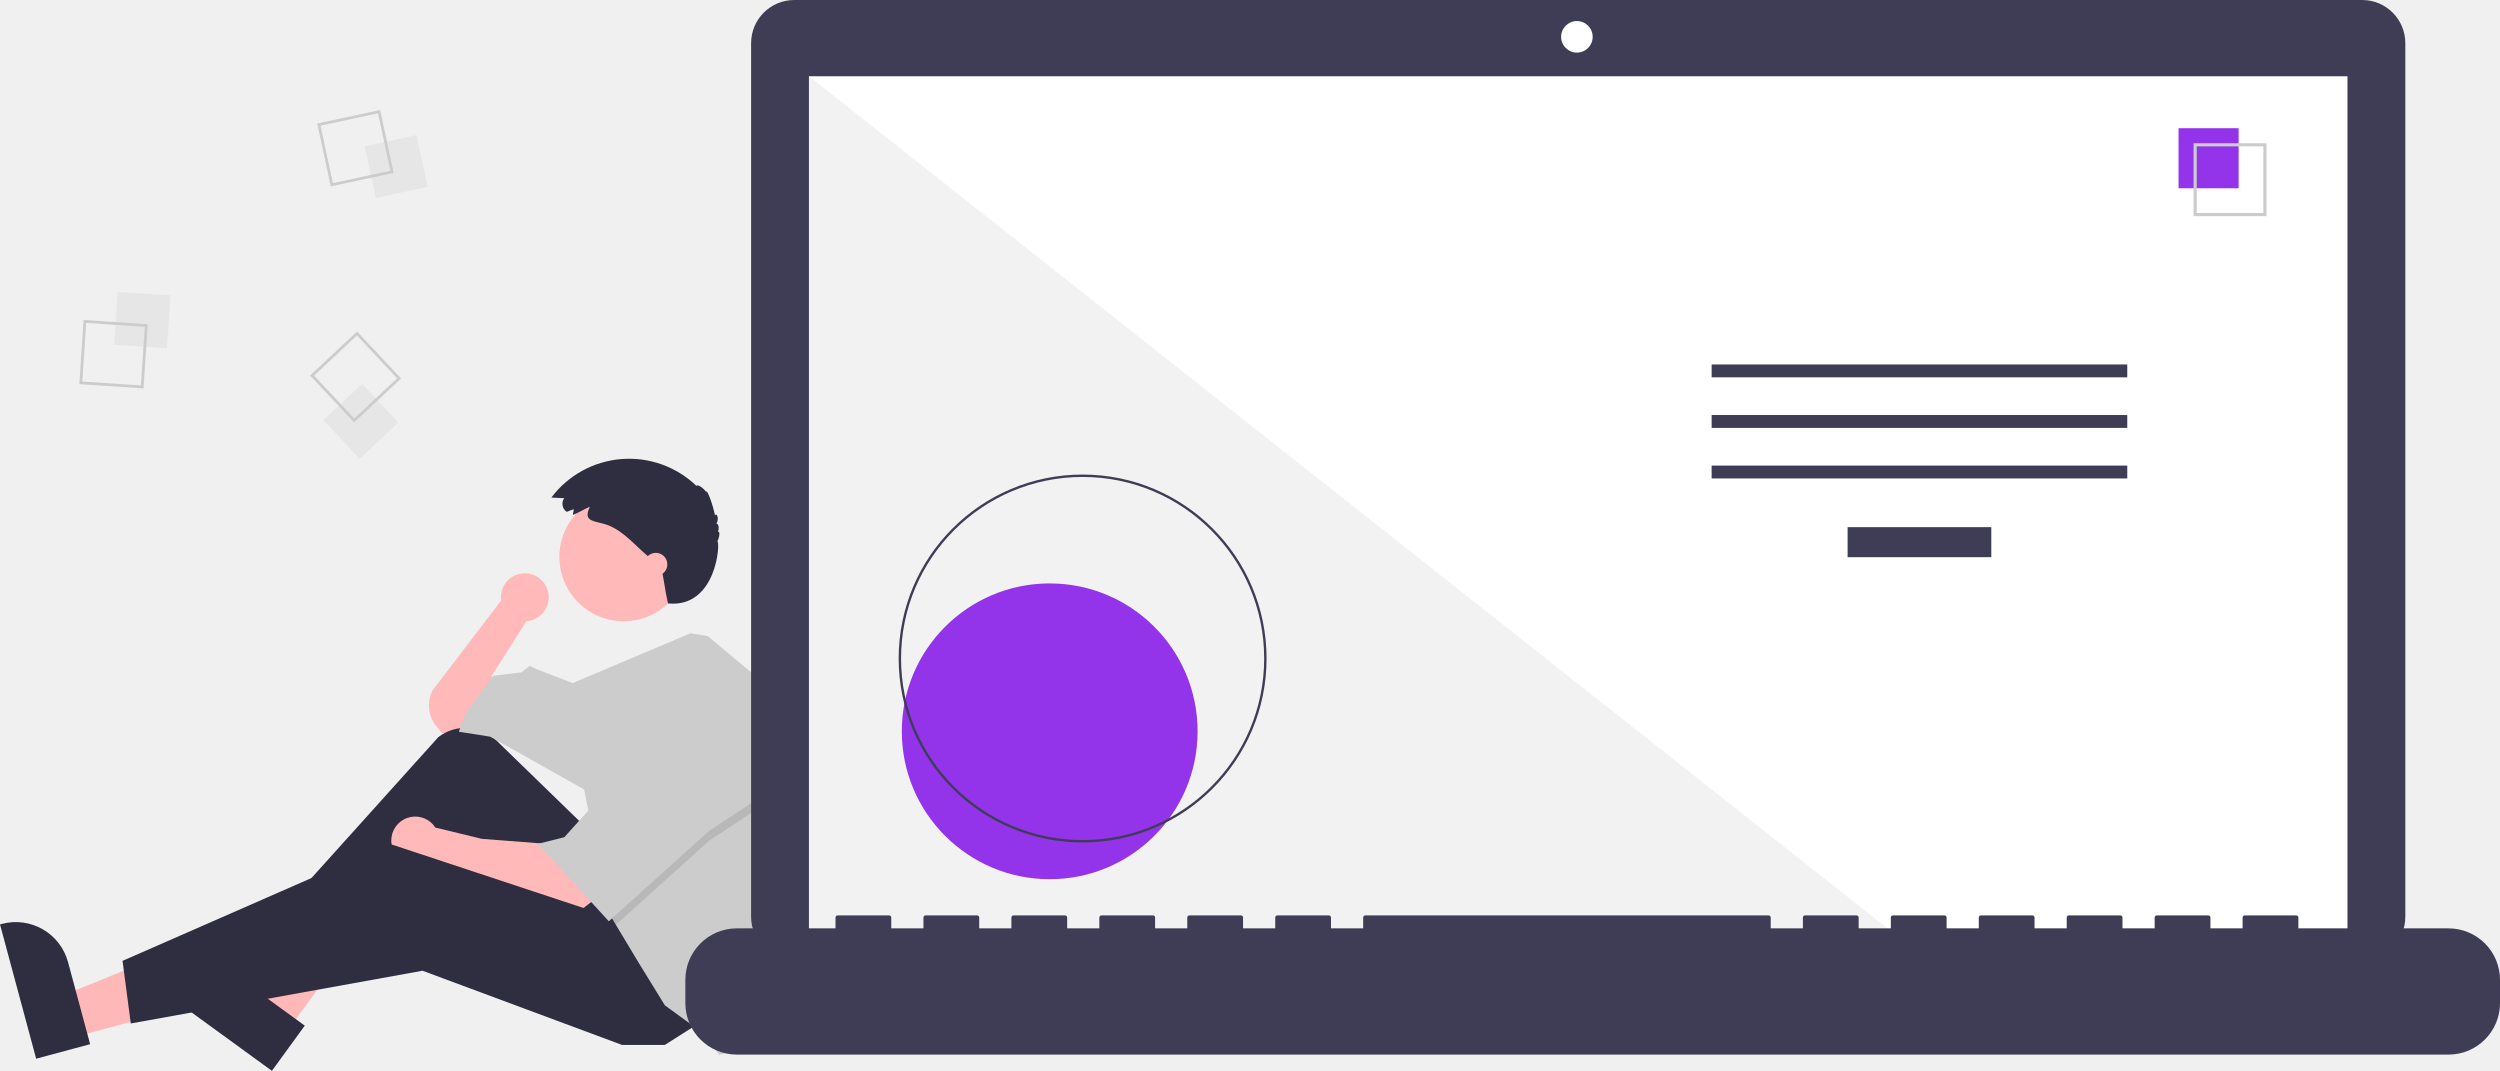
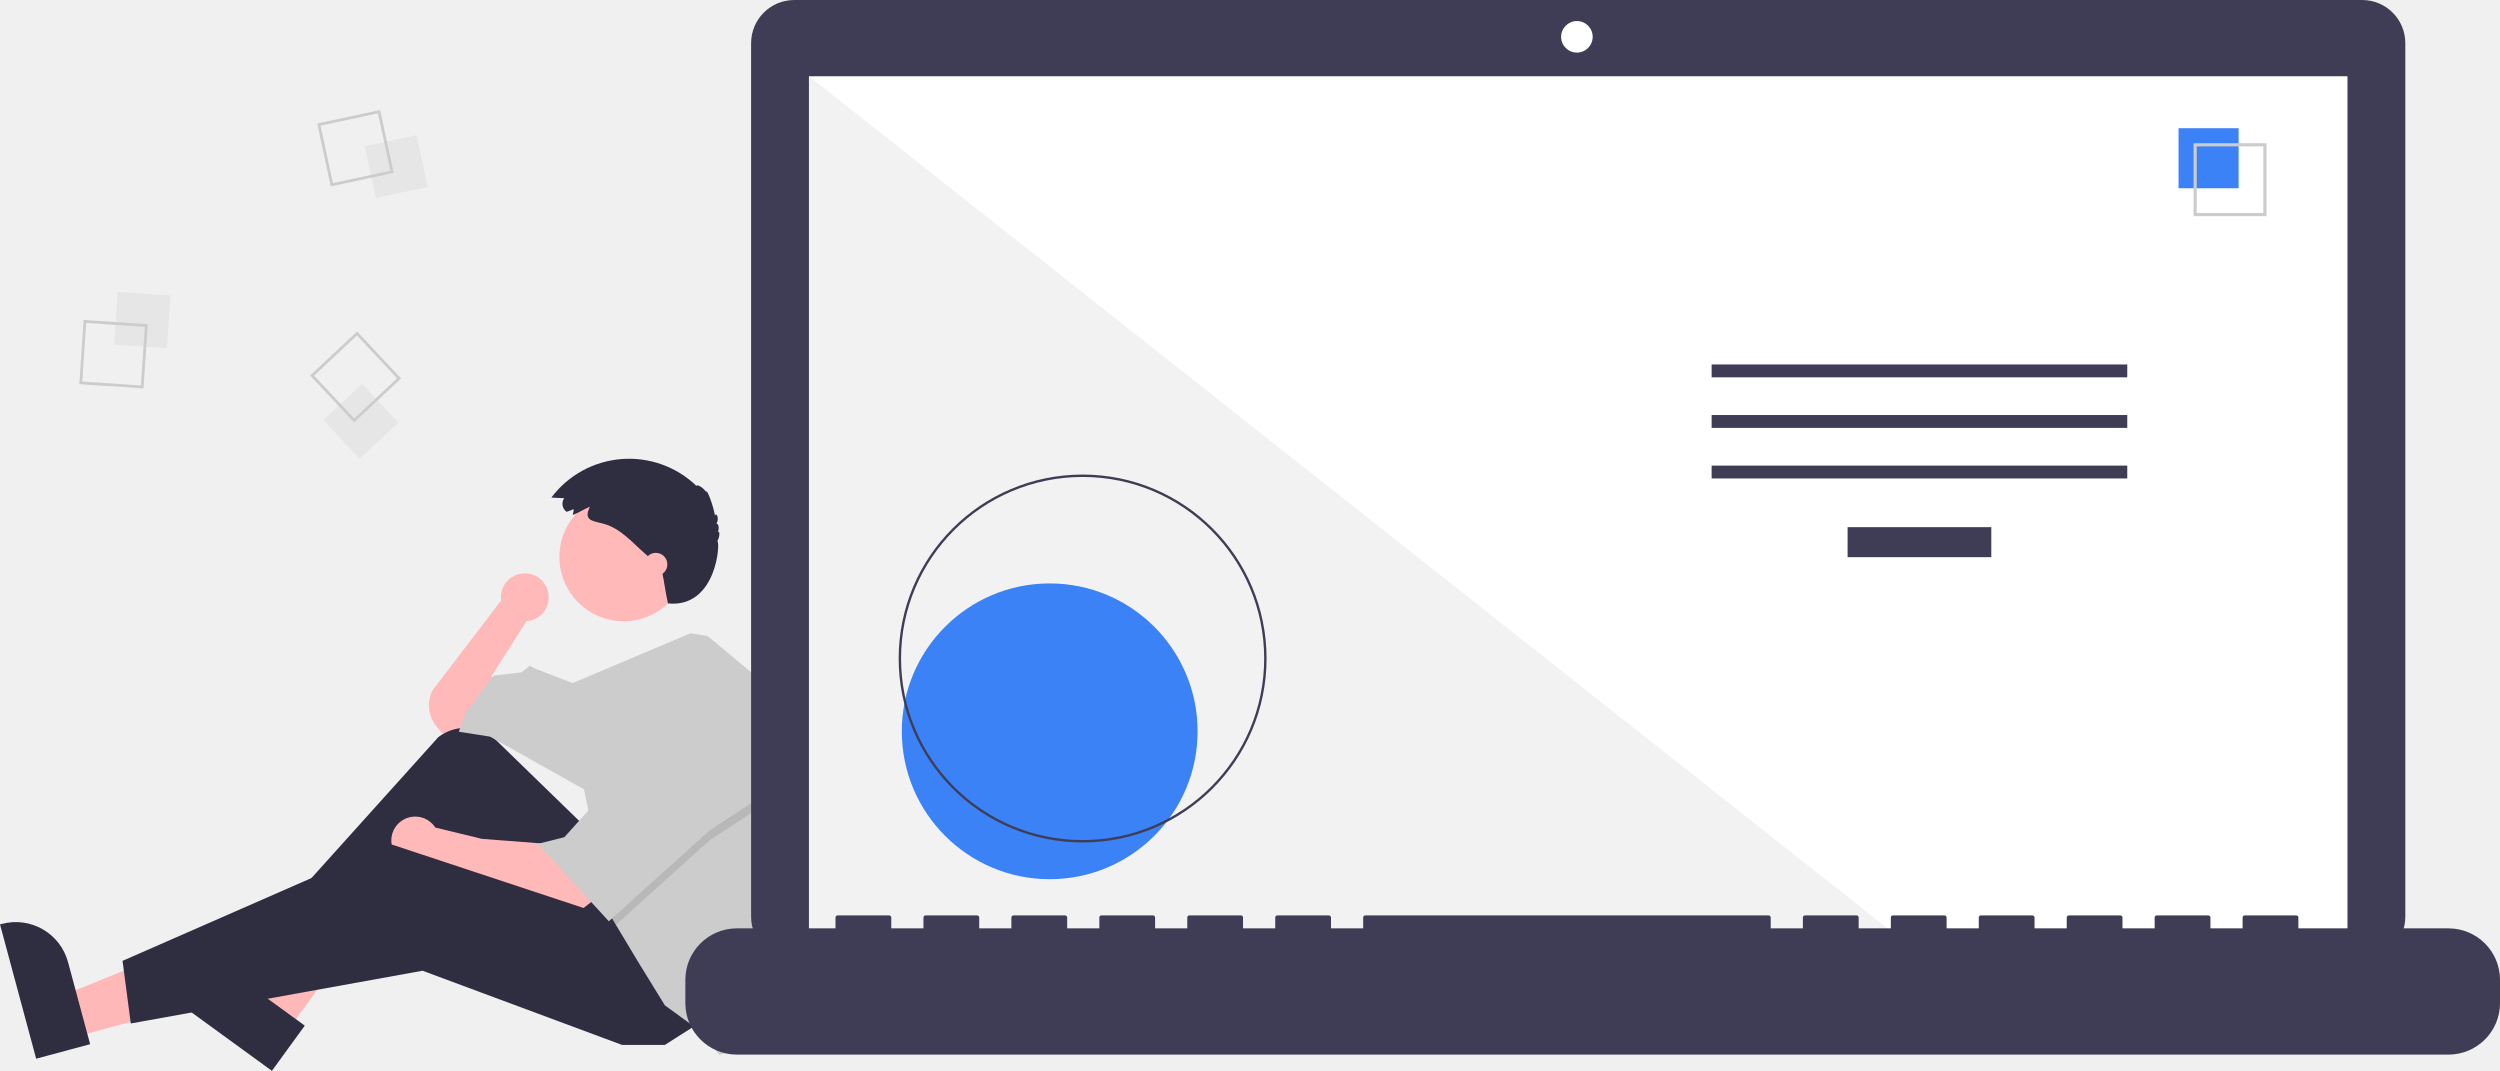
<svg xmlns="http://www.w3.org/2000/svg" data-name="Layer 1" width="1019.484" height="436.681" viewBox="0 0 1019.484 436.681">
  <path d="M314.028,475.274a9.751,9.751,0,1,0-19.407,1.282l-28.014,36.686a13.583,13.583,0,0,0,1.836,14.914l2.198,2.564,10.083-2.017,11.428-10.083L290.806,507.192l14.117-22.183-.018-.016A9.743,9.743,0,0,0,314.028,475.274Z" transform="translate(-90.2579 -231.6594)" fill="#ffb9b9" />
  <polygon points="30.041 422.968 25.468 405.984 88.8 380.265 95.549 405.331 30.041 422.968" fill="#ffb8b8" />
  <path d="M105.002,663.391,90.258,608.629l.693-.187a22.075,22.075,0,0,1,27.054,15.575l0.0.001L127.01,657.466Z" transform="translate(-90.2579 -231.6594)" fill="#2f2e41" />
  <polygon points="117.278 420.254 103.054 409.91 136.185 350.121 157.179 365.388 117.278 420.254" fill="#ffb8b8" />
  <path d="M201.137,668.341,155.271,634.985l.422-.58a22.075,22.075,0,0,1,30.835-4.87l.001.001L214.542,649.908Z" transform="translate(-90.2579 -231.6594)" fill="#2f2e41" />
  <path d="M328.45,568.364l-35.795-34.773a18.076,18.076,0,0,0-23.668-1.322L201.401,607.352l6.05,9.411L271.984,573.069l43.694,57.139,41.678-20.838Z" transform="translate(-90.2579 -231.6594)" fill="#2f2e41" />
  <path d="M312.989,575.758l-26.217-2.017-18.986-4.603a9.753,9.753,0,1,0-1.85,12.656l-.003.014,11.428,4.706,49.072,16.806,6.05-4.706Z" transform="translate(-90.2579 -231.6594)" fill="#ffb9b9" />
  <polygon points="285.92 416.699 271.131 426.11 253.653 426.11 172.315 395.86 53.332 417.371 49.971 391.826 158.871 344.099 254.326 375.693 285.92 416.699" fill="#2f2e41" />
  <circle cx="254.326" cy="227.132" r="26.217" fill="#ffb9b9" />
  <path d="M412.417,563.463a150.631,150.631,0,0,1-7.388,46.592l-1.963,6.037-9.411,43.022-10.083,2.689-7.394-9.411-14.789-10.755L350.634,624.158,341.411,608.791l-2.877-4.8-10.083-50.416-38.317-21.511-12.772-2.017,2.689-7.394,11.428-15.461L302.906,505.847l3.361-2.689,2.689,1.344,14.823,5.71,48.057-20.304,7.031,1.15L403.067,511.225A150.499,150.499,0,0,1,412.417,563.463Z" transform="translate(-90.2579 -231.6594)" fill="#ccc" />
  <polygon points="314.825 325.949 289.281 342.754 251.153 377.131 248.276 372.332 240.209 331.999 242.226 331.999 263.065 293.683 314.825 325.949" opacity="0.1" style="isolation:isolate" />
  <polygon points="263.065 289.649 242.226 327.965 230.126 341.41 219.371 344.099 248.276 375.693 289.281 338.721 314.825 321.915 263.065 289.649" fill="#ccc" />
  <path d="M324.193,439.299l-2.841,1.093a3.965,3.965,0,0,1-1.06-5.507q.023-.034.047-.067l-5.249-.246a39.637,39.637,0,0,1,59.173-4.77c.239-.823,2.844.778,3.908,2.402.357-1.339,2.8,5.135,3.664,9.712.4-1.524,1.938.936.591,3.297.854-.125,1.239,2.059.578,3.276.934-.439.777,2.169-.236,3.911,1.333-.118-.114,27.331-20.114,25.331-1.392-6.397-1-6-2.64-14.226-.763-.81-1.599-1.548-2.433-2.284l-4.513-3.983c-5.247-4.632-10.021-10.348-17.011-12.08-4.804-1.19-7.841-1.458-5.223-6.872-2.365.987-4.574,2.455-6.961,3.372C323.905,440.902,324.239,440.055,324.193,439.299Z" transform="translate(-90.2579 -231.6594)" fill="#2f2e41" />
  <circle cx="267.434" cy="230.157" r="4.706" fill="#ffb9b9" />
  <rect x="137.514" y="351.376" width="21.61" height="21.61" transform="translate(-313.1754 254.4458) rotate(-86.18992)" fill="#e6e6e6" style="isolation:isolate" />
  <path d="M124.344,362.131l26.183,1.744-1.744,26.183-26.183-1.744Zm24.969,2.806-23.906-1.592-1.592,23.906,23.906,1.592Z" transform="translate(-90.2579 -231.6594)" fill="#ccc" />
  <rect x="241.009" y="288.772" width="21.61" height="21.61" transform="translate(-147.5724 -172.0746) rotate(-12.12675)" fill="#e6e6e6" style="isolation:isolate" />
  <path d="M245.278,276.51l5.513,25.655-25.655,5.513-5.513-25.655Zm4.157,24.779-5.033-23.424-23.424,5.033,5.033,23.424Z" transform="translate(-90.2579 -231.6594)" fill="#ccc" />
  <rect x="226.603" y="392.674" width="21.61" height="21.61" transform="translate(-301.9456 39.64172) rotate(-43.12712)" fill="#e6e6e6" style="isolation:isolate" />
  <path d="M253.815,385.997,234.663,403.935l-17.939-19.152,19.152-17.939Zm-19.099,16.326,17.486-16.379-16.379-17.486-17.486,16.379Z" transform="translate(-90.2579 -231.6594)" fill="#ccc" />
  <path d="M1053.535,231.659H414.152a17.598,17.598,0,0,0-17.599,17.598v356.252a17.599,17.599,0,0,0,17.599,17.599H1053.535a17.599,17.599,0,0,0,17.599-17.599V249.258a17.599,17.599,0,0,0-17.599-17.598Z" transform="translate(-90.2579 -231.6594)" fill="#3f3d56" />
  <rect x="329.89" y="31.101" width="627.391" height="353.913" fill="#fff" />
  <circle cx="643.049" cy="15.014" r="6.435" fill="#fff" />
  <polygon points="777.858 385.015 329.89 385.015 329.89 31.102 777.858 385.015" fill="#f2f2f2" style="isolation:isolate" />
-   <circle cx="428.058" cy="298.224" r="60.307" fill="#9333ea" />
+   <circle cx="428.058" cy="298.224" r="60.307" fill="#3b82f6" />
  <path d="M531.741,575.21a75.016,75.016,0,1,1,75.016-75.016A75.016,75.016,0,0,1,531.741,575.21Zm0-149.051A74.035,74.035,0,1,0,605.776,500.194a74.035,74.035,0,0,0-74.035-74.035Z" transform="translate(-90.2579 -231.6594)" fill="#3f3d56" />
  <rect x="753.437" y="214.97" width="58.605" height="12.246" fill="#3f3d56" />
  <rect x="697.991" y="148.627" width="169.497" height="5.248" fill="#3f3d56" />
  <rect x="697.991" y="169.246" width="169.497" height="5.248" fill="#3f3d56" />
  <rect x="697.991" y="189.866" width="169.497" height="5.248" fill="#3f3d56" />
-   <rect x="888.401" y="52.282" width="24.492" height="24.492" fill="#9333ea" />
+   <rect x="888.401" y="52.282" width="24.492" height="24.492" fill="#3b82f6" />
  <path d="M1014.522,319.804h-29.74v-29.74h29.74Zm-28.447-1.293h27.154V291.357H986.075Z" transform="translate(-90.2579 -231.6594)" fill="#ccc" />
  <path d="M1088.749,610.239h-61.229v-4.412a.875.875,0,0,0-.875-.875h-20.993a.875.875,0,0,0-.875.875v4.412H991.657v-4.412a.875.875,0,0,0-.875-.875H969.789a.875.875,0,0,0-.875.875h0v4.412H955.794v-4.412a.875.875,0,0,0-.875-.875h-20.993a.875.875,0,0,0-.875.875h0v4.412H919.931v-4.412a.875.875,0,0,0-.875-.875H898.064a.875.875,0,0,0-.875.875v4.412H884.068v-4.412a.875.875,0,0,0-.875-.875H862.201a.875.875,0,0,0-.875.875h0v4.412H848.205v-4.412a.875.875,0,0,0-.875-.875H826.338a.875.875,0,0,0-.875.875h0v4.412H812.343v-4.412a.875.875,0,0,0-.875-.875H647.023a.875.875,0,0,0-.875.875h0v4.412H633.028v-4.412a.875.875,0,0,0-.875-.875H611.161a.875.875,0,0,0-.875.875h0v4.412h-13.121v-4.412a.875.875,0,0,0-.875-.875h-20.993a.875.875,0,0,0-.875.875h0v4.412H561.302v-4.412a.875.875,0,0,0-.875-.875H539.435a.875.875,0,0,0-.875.875h0v4.412H525.44v-4.412a.875.875,0,0,0-.875-.875H503.572a.875.875,0,0,0-.875.875h0v4.412h-13.121v-4.412a.875.875,0,0,0-.875-.875H467.709a.875.875,0,0,0-.875.875v4.412H453.714v-4.412a.875.875,0,0,0-.875-.875H431.846a.875.875,0,0,0-.875.875h0v4.412H390.735A20.993,20.993,0,0,0,369.742,631.232v9.492A20.993,20.993,0,0,0,390.735,661.717h698.014a20.993,20.993,0,0,0,20.993-20.993V631.232A20.993,20.993,0,0,0,1088.749,610.239Z" transform="translate(-90.2579 -231.6594)" fill="#3f3d56" />
</svg>
